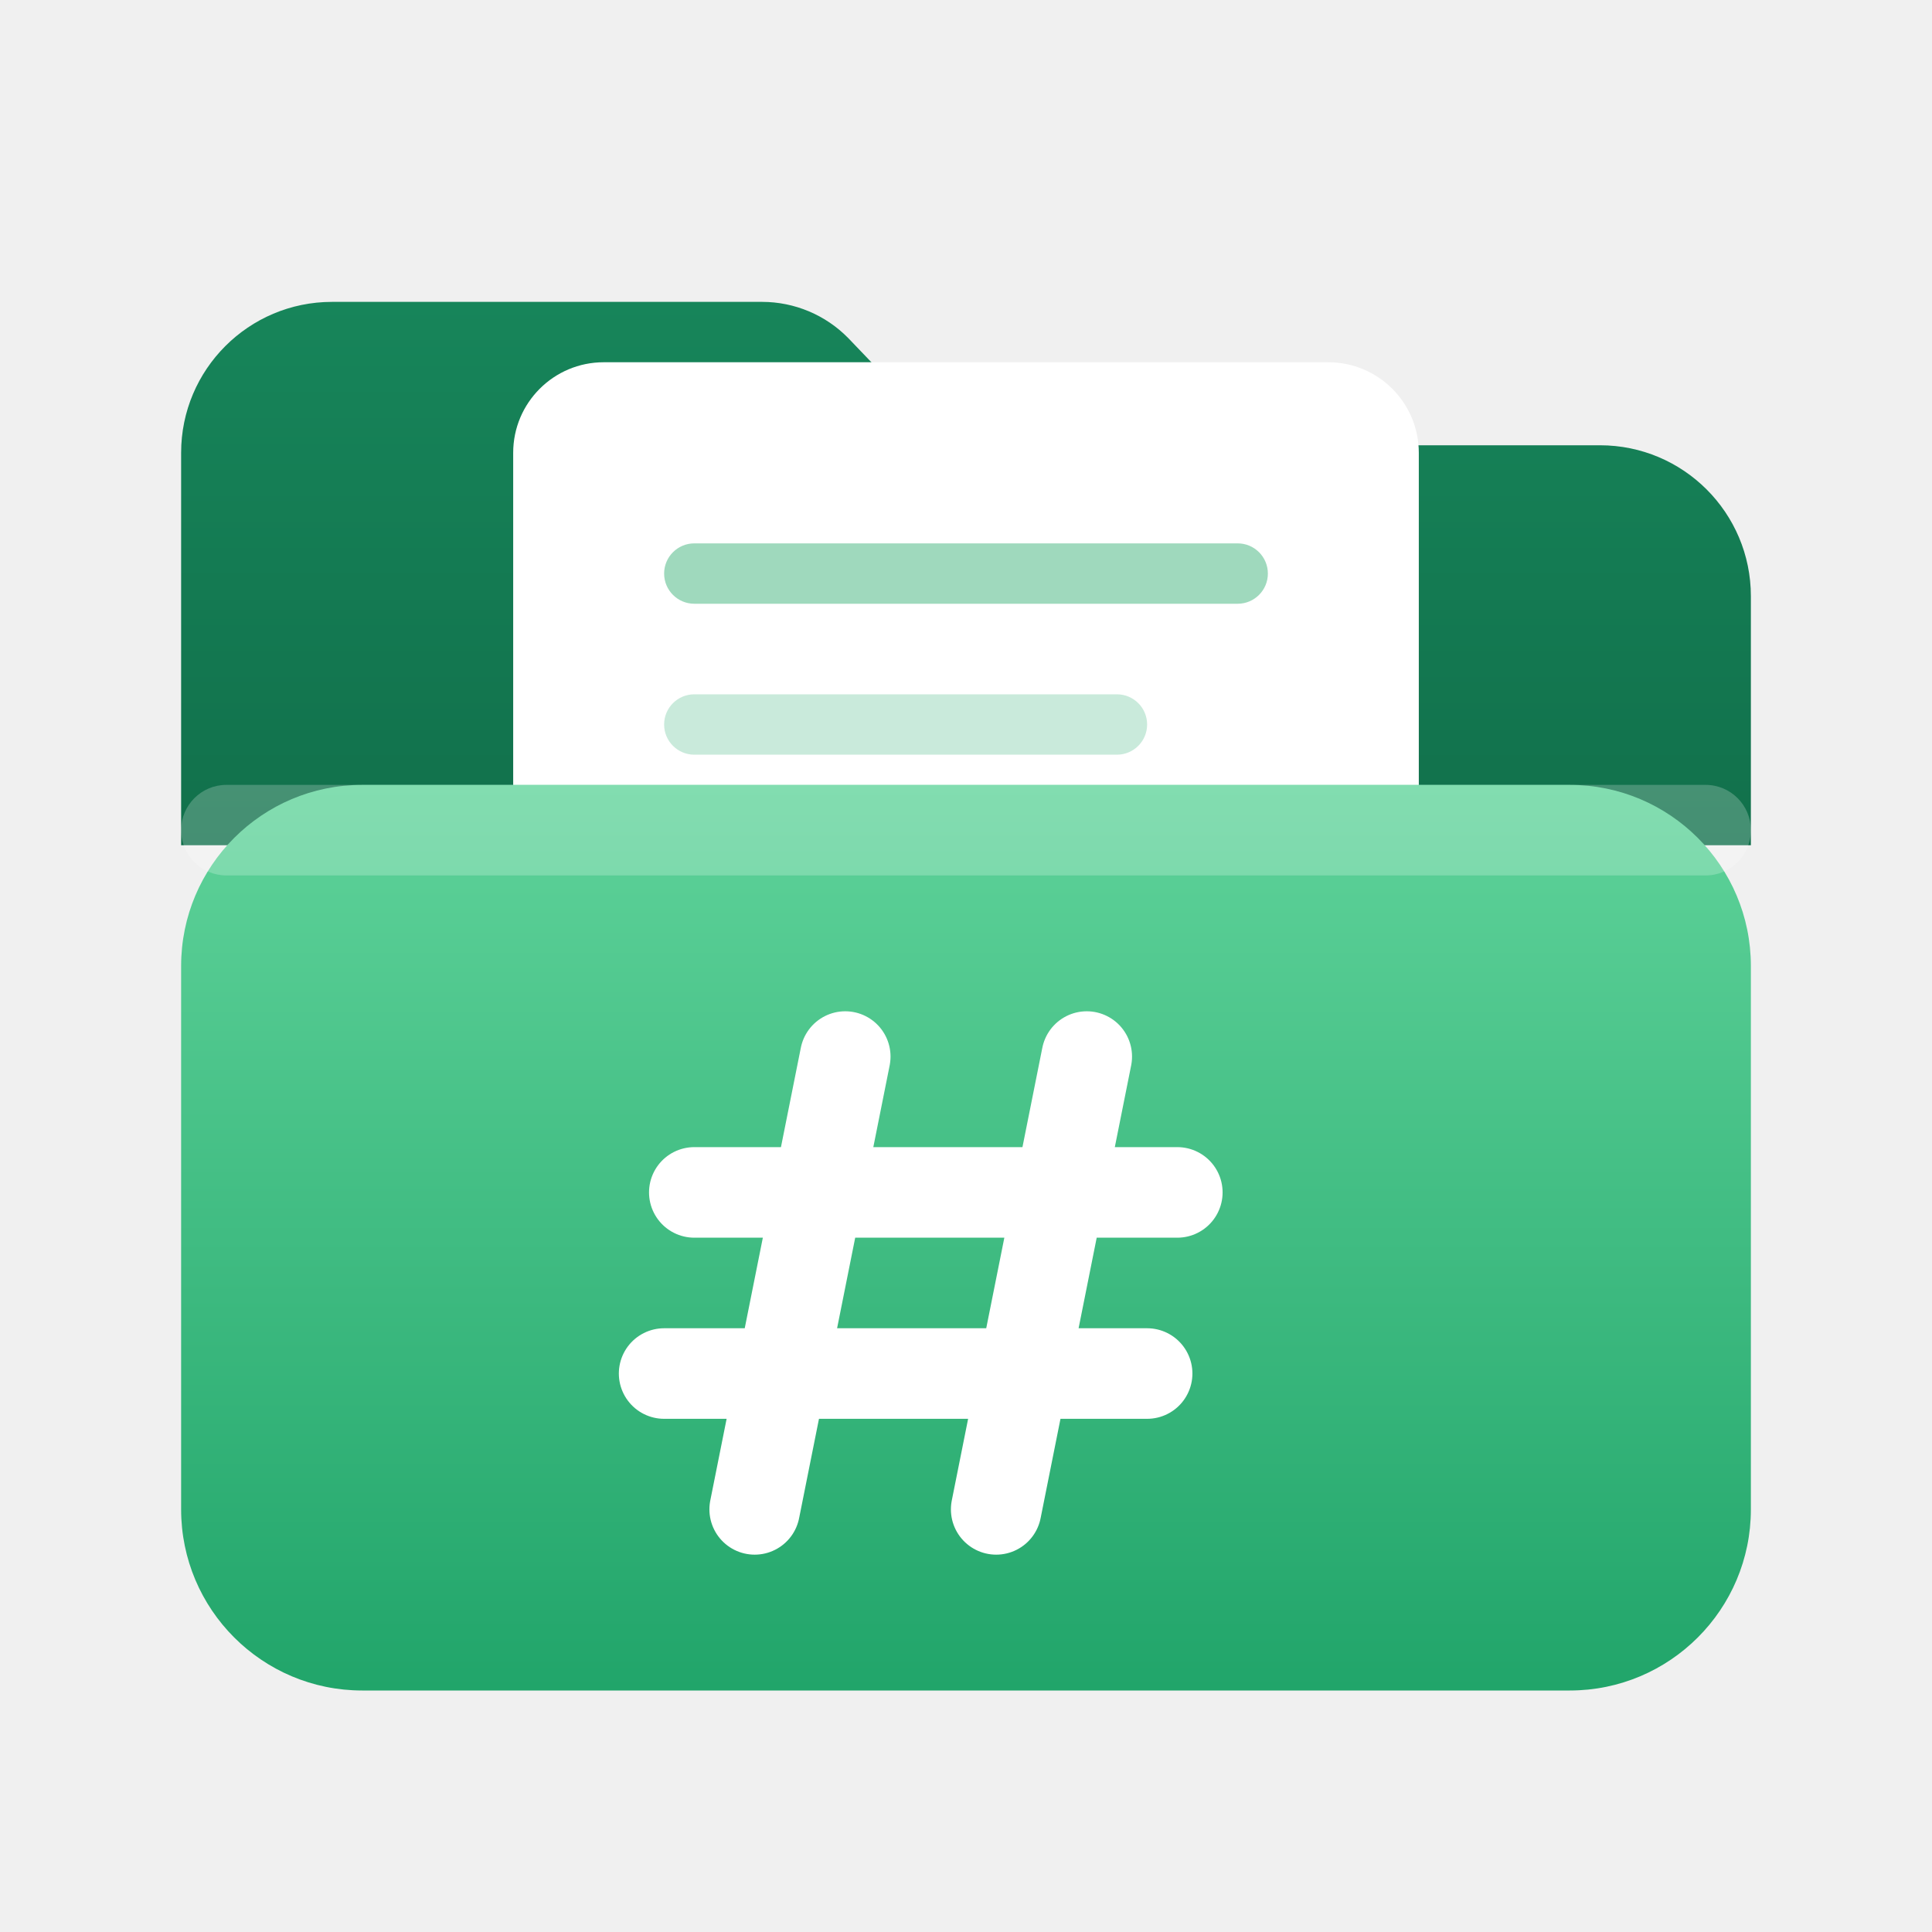
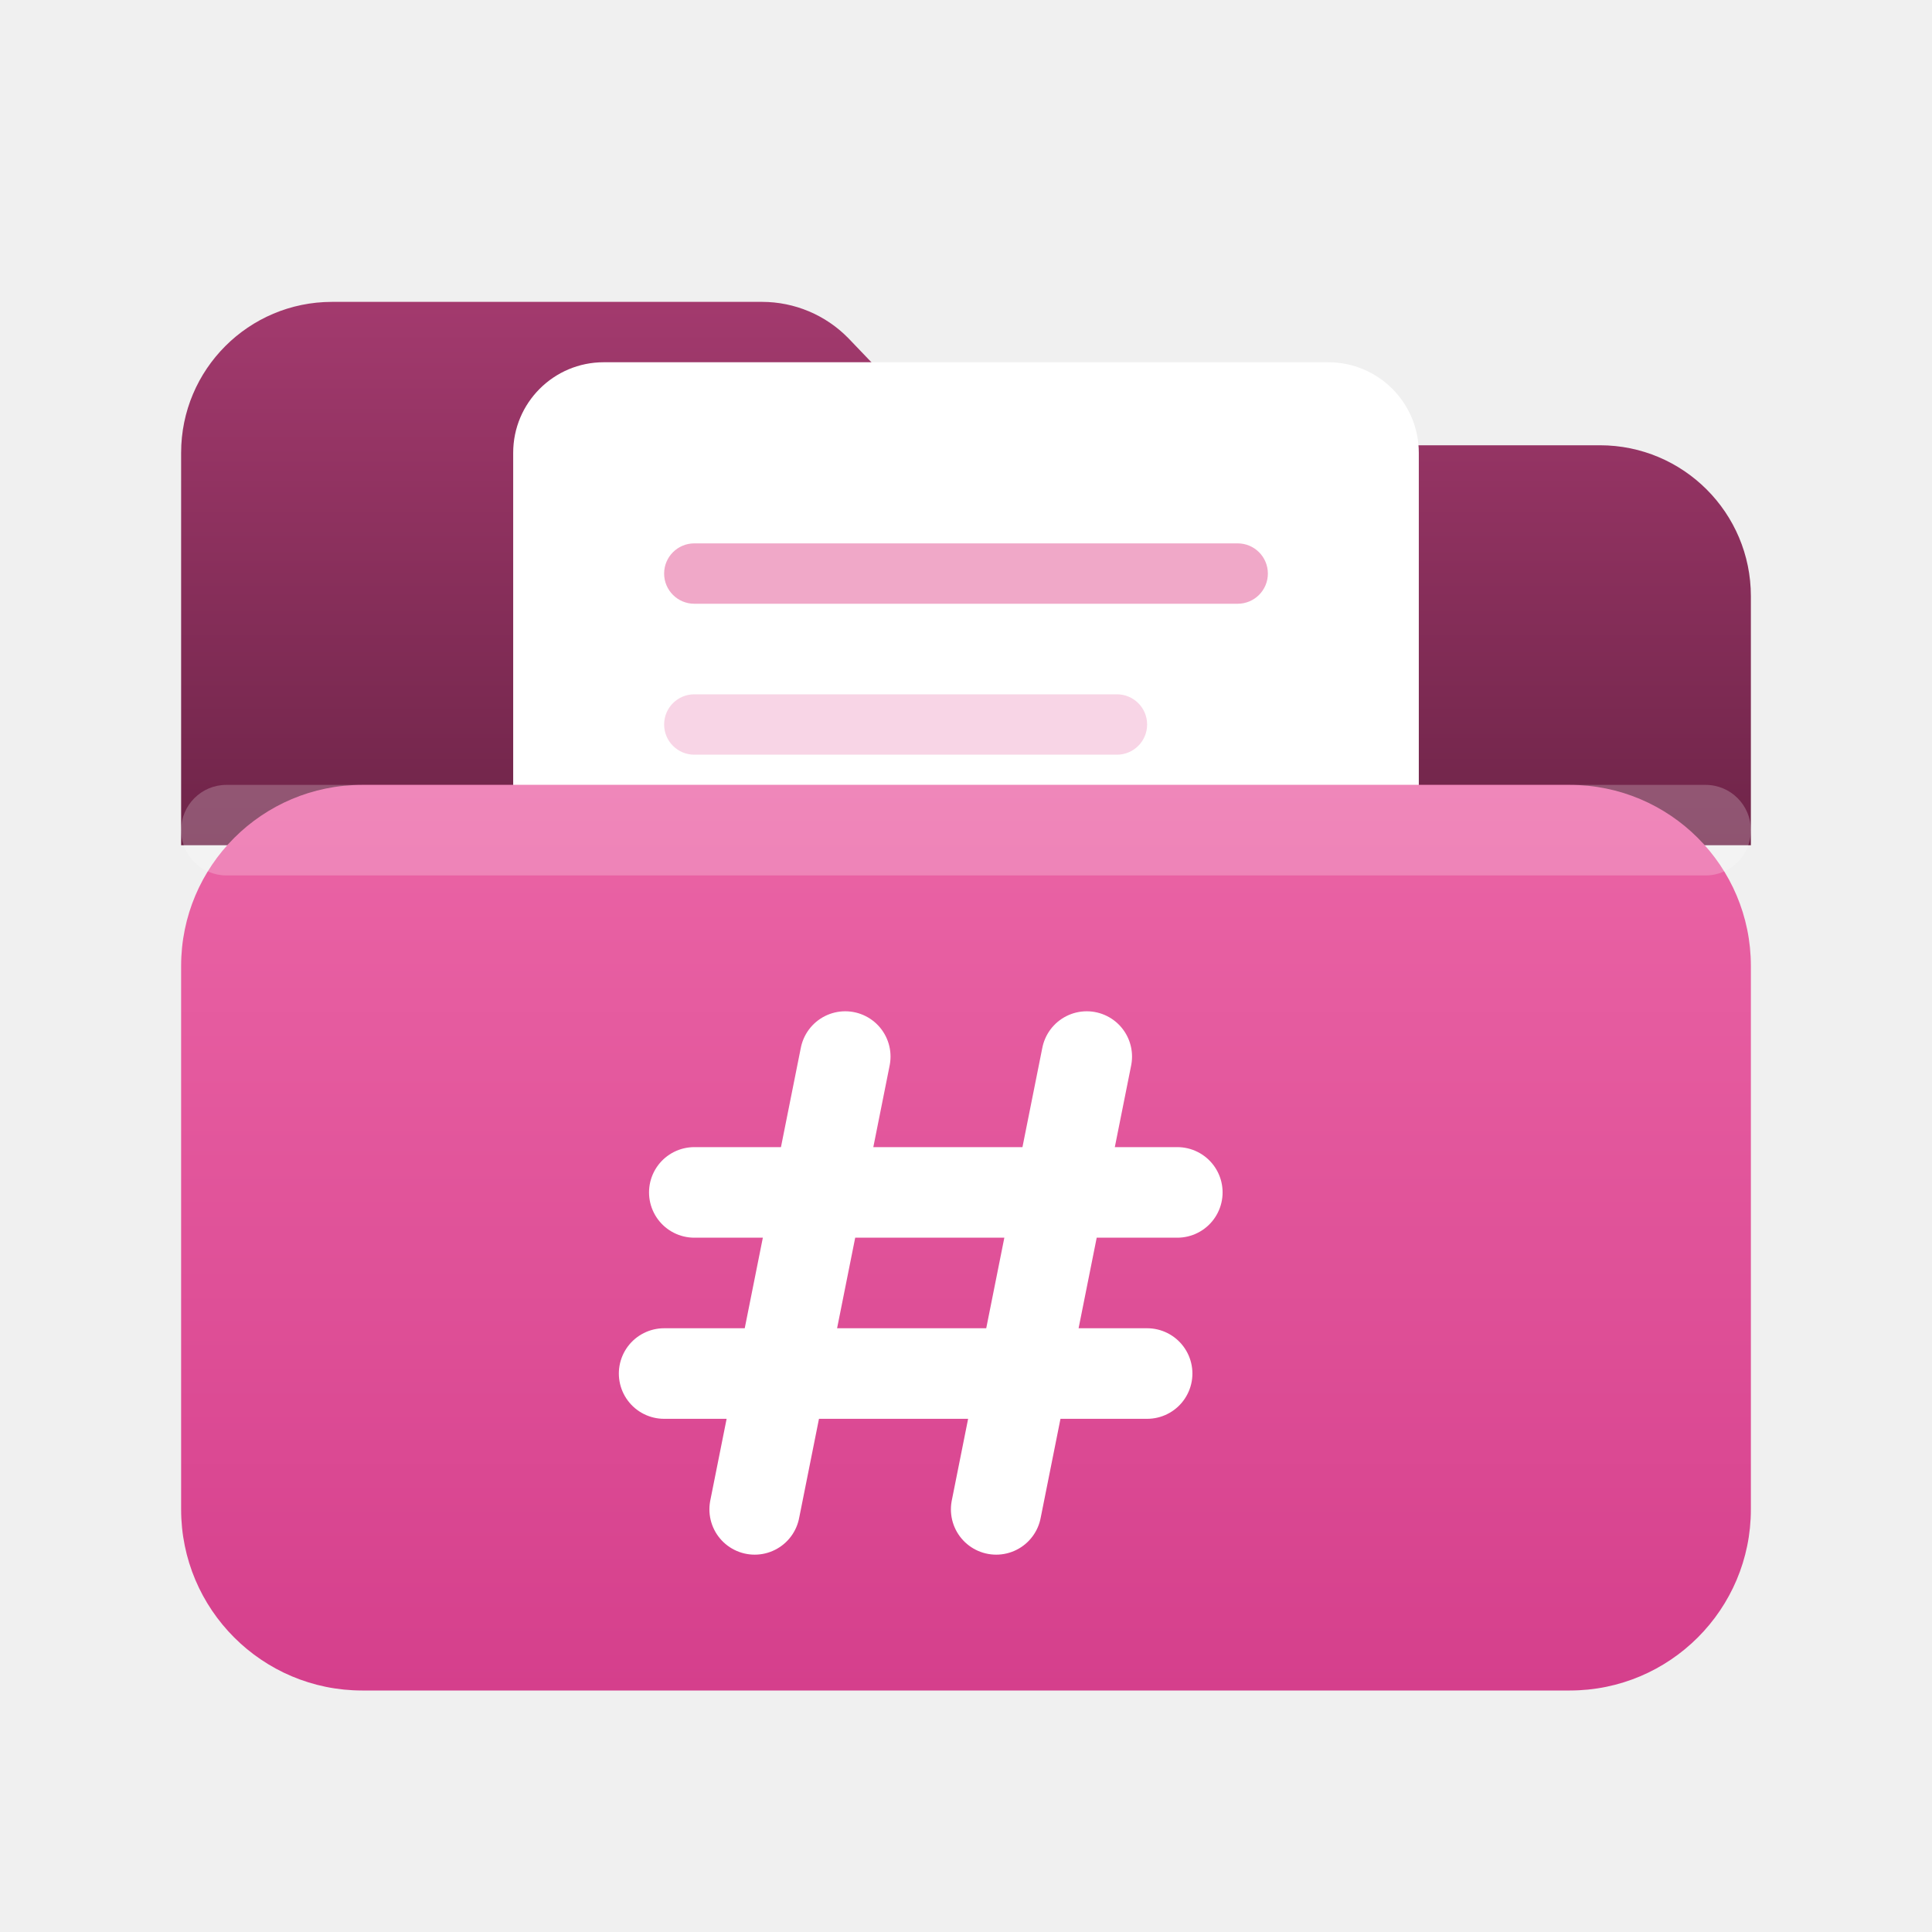
<svg xmlns="http://www.w3.org/2000/svg" viewBox="0 0 128 128">
  <defs>
    <linearGradient id="front" x1="0" y1="0" x2="0" y2="1">
-       <stop offset="0" stop-color="#5fd39a" />
-       <stop offset="1" stop-color="#21a56a" />
+       <stop offset="0" stop-color="#eb65a6" />
+       <stop offset="1" stop-color="#d53f8c" />
    </linearGradient>
    <linearGradient id="back" x1="0" y1="0" x2="0" y2="1">
-       <stop offset="0" stop-color="#17855a" />
-       <stop offset="1" stop-color="#11704b" />
+       <stop offset="0" stop-color="#a33a6e" />
+       <stop offset="1" stop-color="#6e2448" />
    </linearGradient>
  </defs>
  <path d="M12 30a10 10 0 0 1 10-10h28.5a8 8 0 0 1 5.7 2.4L63 29.5h43a10 10 0 0 1 10 10V56H12z" fill="url(#back)" />
  <rect x="34" y="24" width="60" height="58" rx="6" fill="#ffffff" />
-   <rect x="44" y="36" width="40" height="4" rx="2" fill="#9fd9bd" />
-   <rect x="44" y="46" width="32" height="4" rx="2" fill="#c9eadb" />
+   <rect x="44" y="36" width="40" height="4" rx="2" fill="#f0a8c8" />
+   <rect x="44" y="46" width="32" height="4" rx="2" fill="#f8d5e6" />
  <rect x="12" y="52" width="104" height="60" rx="12" fill="url(#front)" />
  <rect x="12" y="52" width="104" height="6" rx="3" fill="#ffffff" fill-opacity="0.22" />
  <g stroke="#ffffff" stroke-width="6" stroke-linecap="round">
    <path d="M56 70l-6 30M72 70l-6 30M46 79h32M44 91h32" />
  </g>
</svg>
